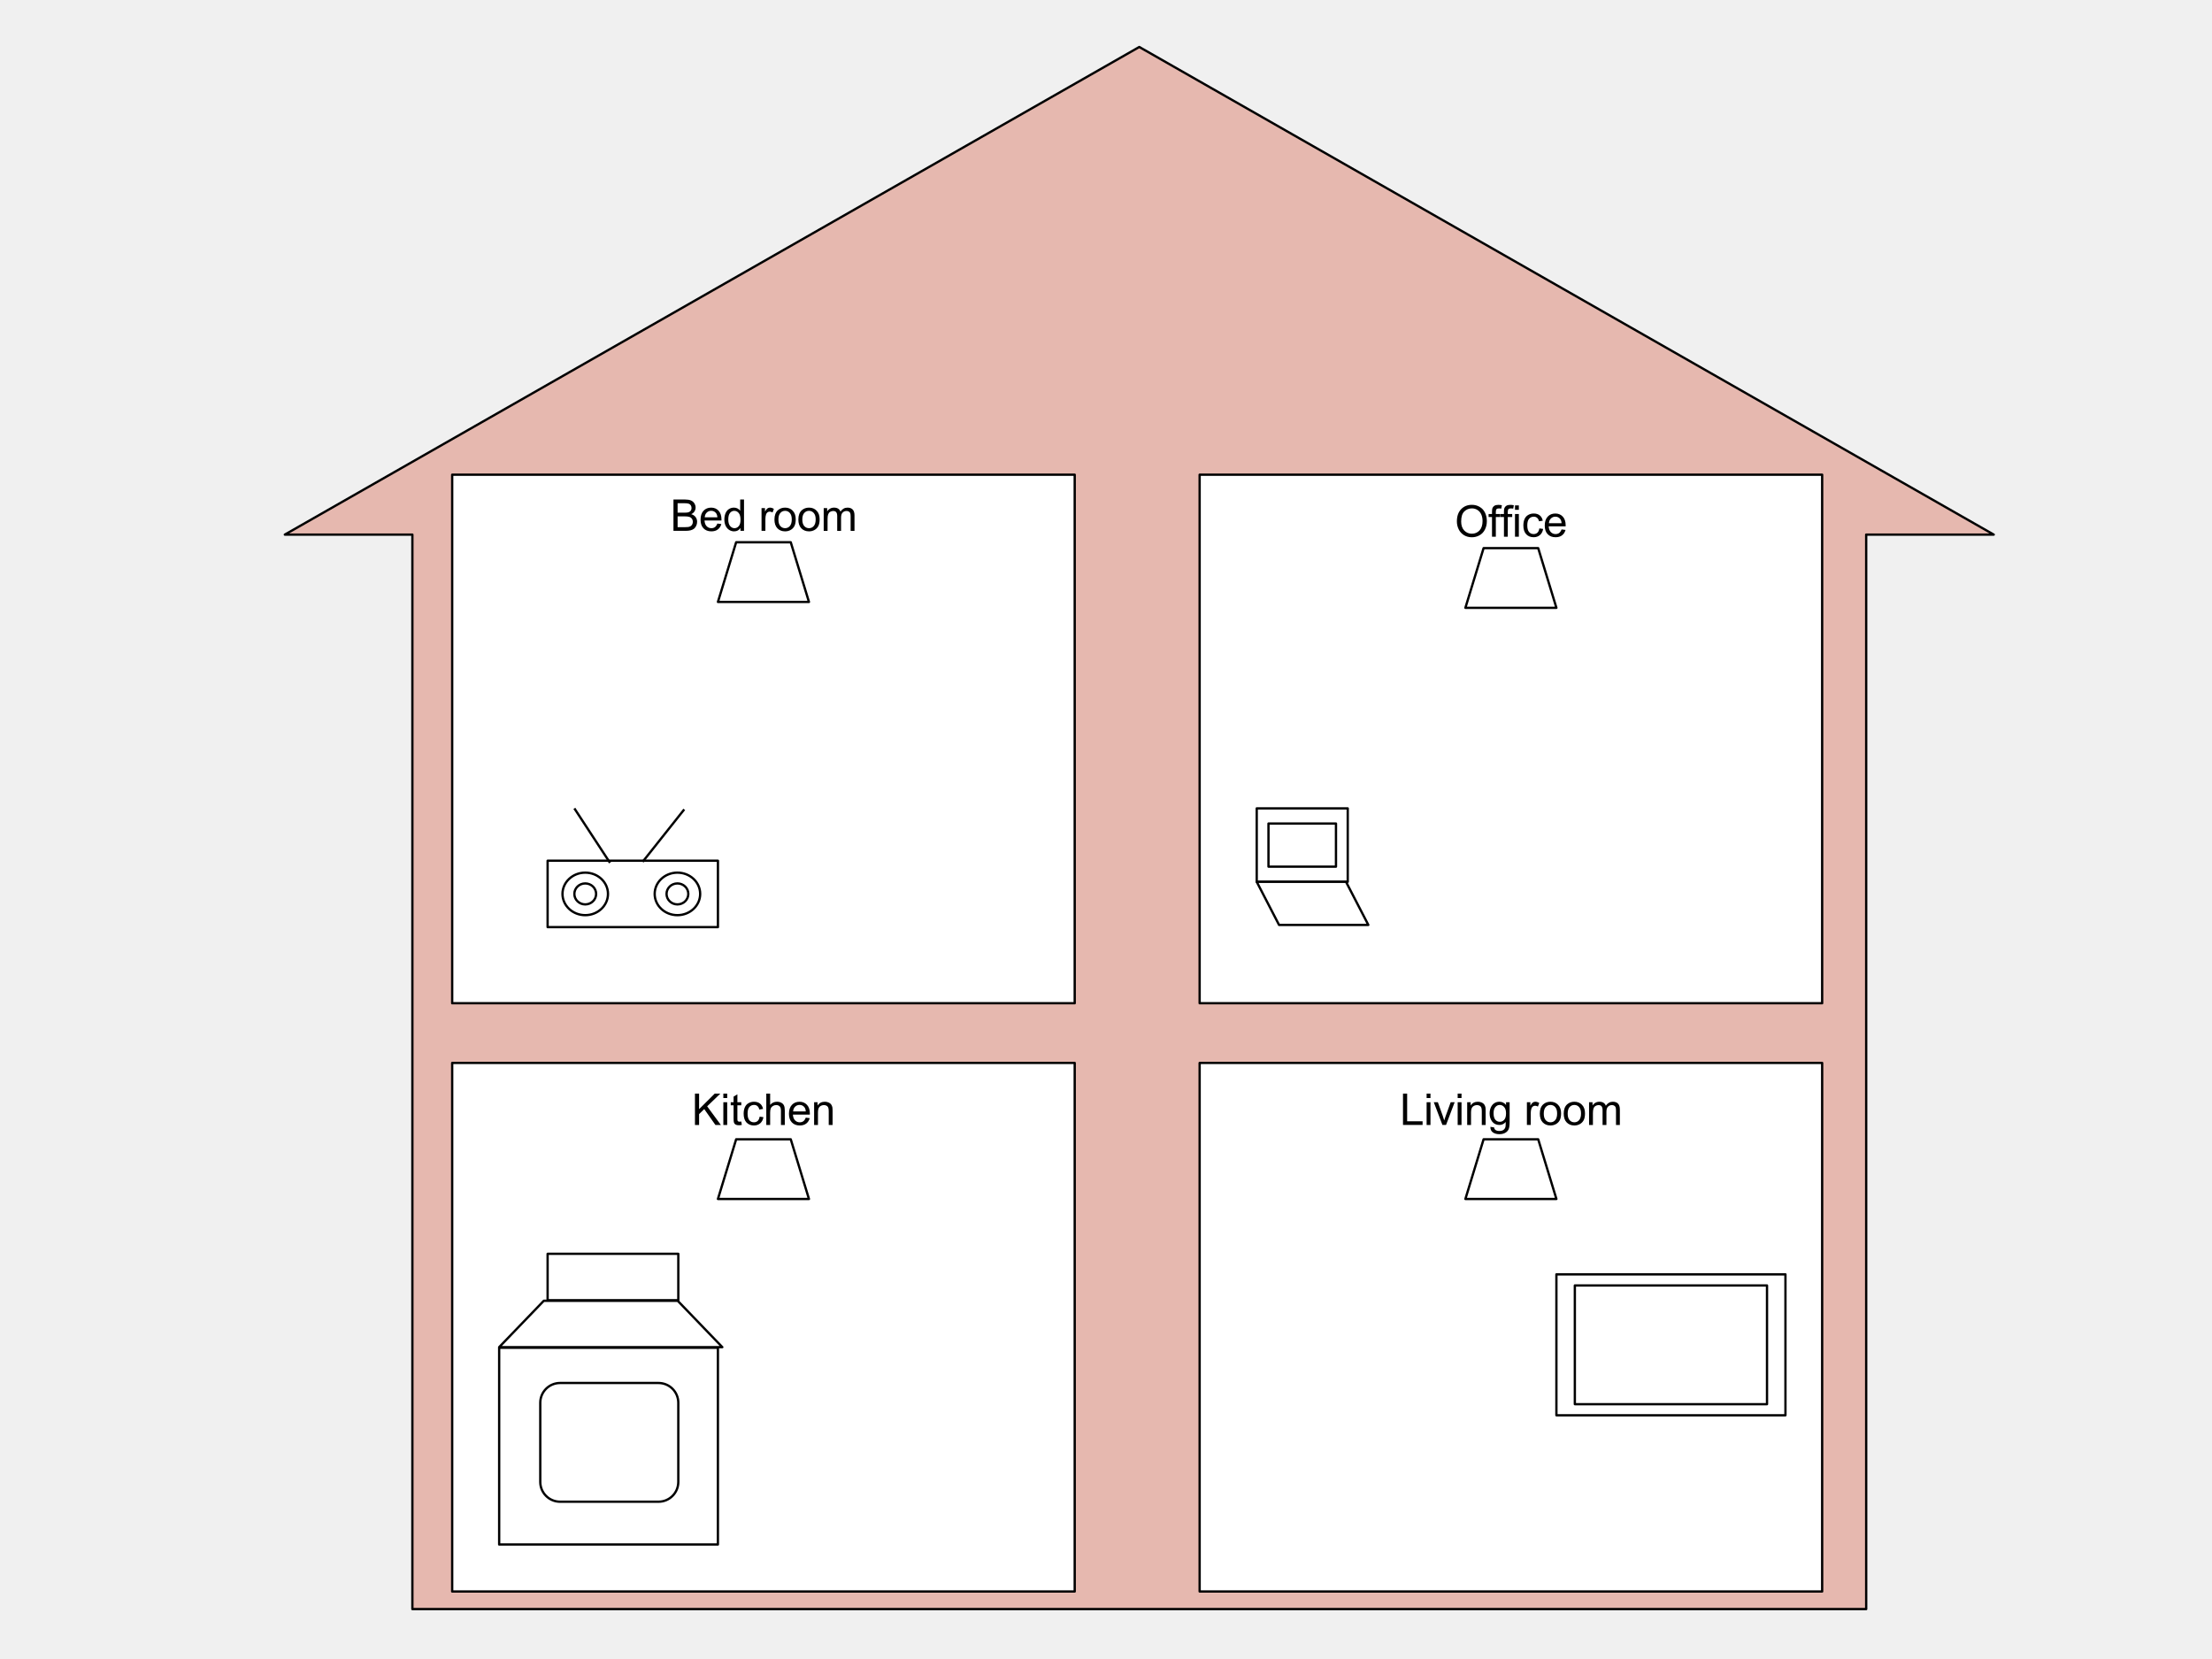
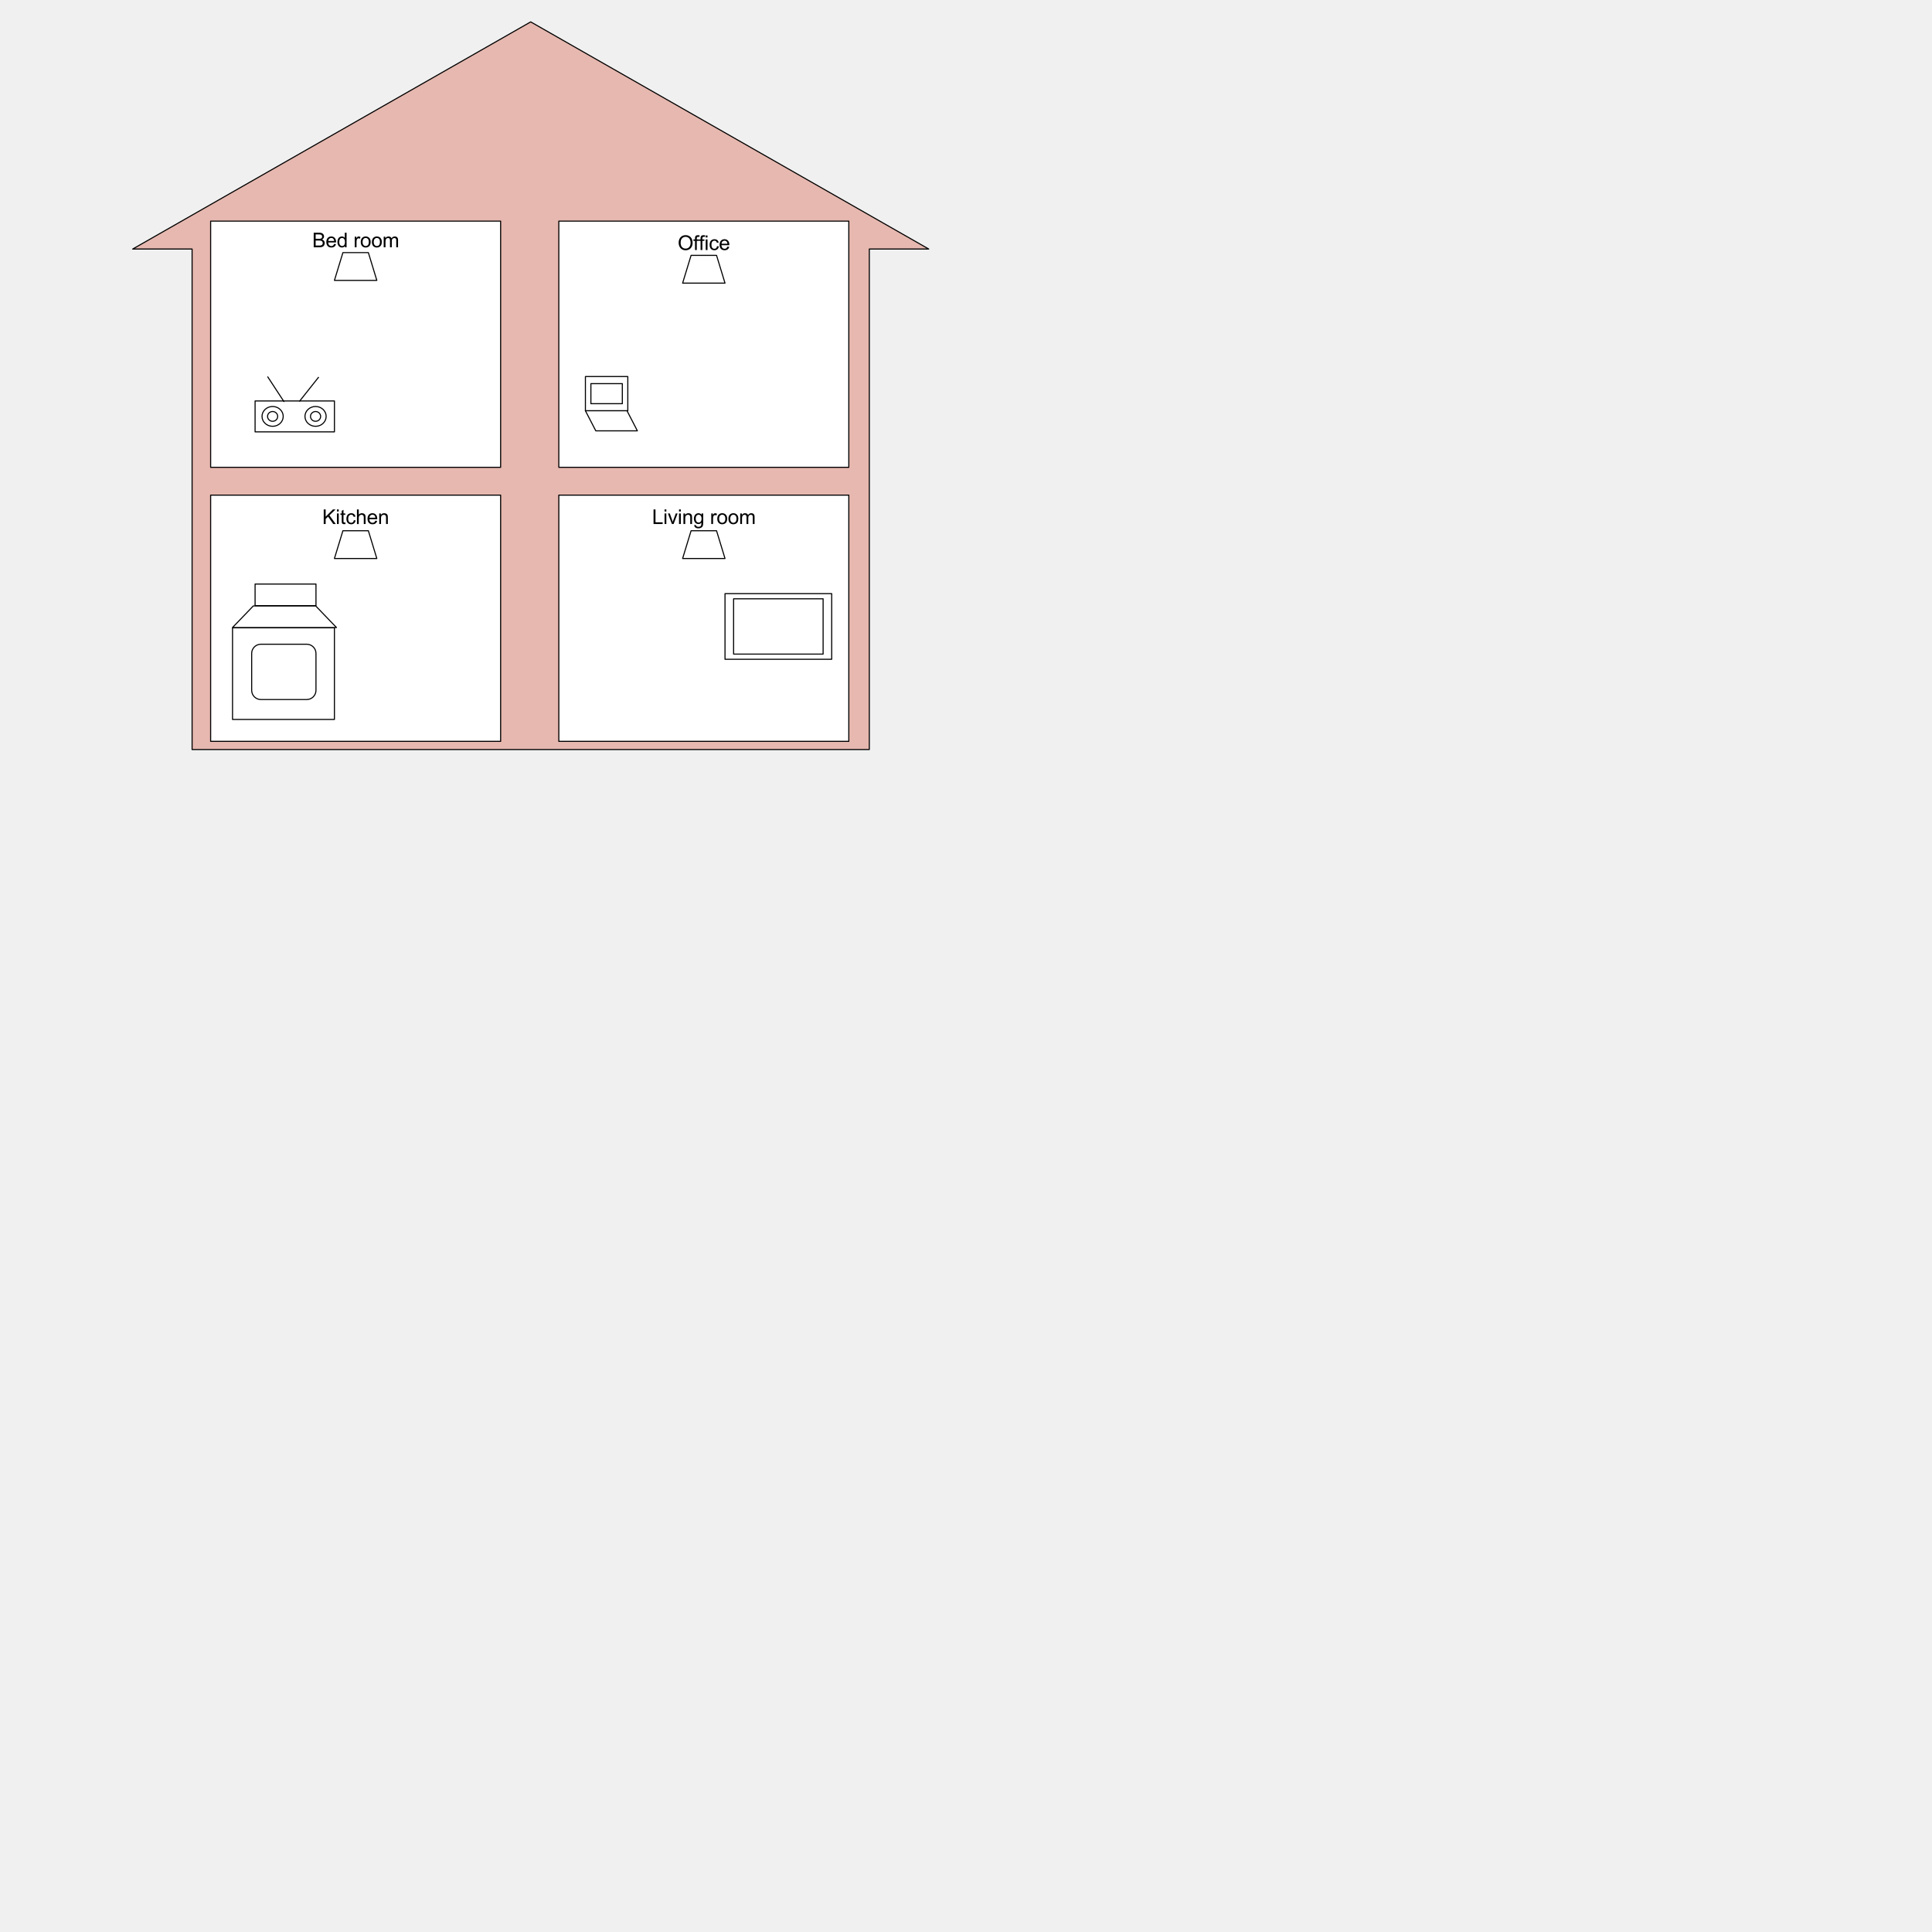
- <svg xmlns="http://www.w3.org/2000/svg" version="1.1" viewBox="0.0 0.0 960.0 720.0" fill="none" stroke="none" stroke-linecap="square" stroke-miterlimit="10">
+ <svg xmlns="http://www.w3.org/2000/svg" version="1.1" viewBox="0.0 0.0 1800.0 1800.0" fill="none" stroke="none" stroke-linecap="square" stroke-miterlimit="10">
  <clipPath id="p.0">
    <path d="m0 0l960.0 0l0 720.0l-960.0 0l0 -720.0z" clip-rule="nonzero">
		</path>
  </clipPath>
  <g clip-path="url(#p.0)">
    <path fill="#000000" fill-opacity="0.0" d="m0 0l960.0 0l0 720.0l-960.0 0z" fill-rule="evenodd">
		</path>
    <path fill="#e6b8af" d="m123.609 232.018l370.835 -211.63l370.835 211.63l-55.362 0l0 466.323l-630.946 0l0 -466.323z" fill-rule="evenodd">
		</path>
    <path stroke="#000000" stroke-width="1.0" stroke-linejoin="round" stroke-linecap="butt" d="m123.609 232.018l370.835 -211.63l370.835 211.63l-55.362 0l0 466.323l-630.946 0l0 -466.323z" fill-rule="evenodd">
		</path>
    <path fill="#ffffff" d="m196.247 461.31l270.173 0l0 229.386l-270.173 0z" fill-rule="evenodd">
		</path>
    <path stroke="#000000" stroke-width="1.0" stroke-linejoin="round" stroke-linecap="butt" d="m196.247 461.31l270.173 0l0 229.386l-270.173 0z" fill-rule="evenodd">
		</path>
    <path fill="#ffffff" d="m520.638 461.31l270.173 0l0 229.386l-270.173 0z" fill-rule="evenodd">
		</path>
    <path stroke="#000000" stroke-width="1.0" stroke-linejoin="round" stroke-linecap="butt" d="m520.638 461.31l270.173 0l0 229.386l-270.173 0z" fill-rule="evenodd">
		</path>
    <path fill="#ffffff" d="m196.247 206.018l270.173 0l0 229.386l-270.173 0z" fill-rule="evenodd">
		</path>
    <path stroke="#000000" stroke-width="1.0" stroke-linejoin="round" stroke-linecap="butt" d="m196.247 206.018l270.173 0l0 229.386l-270.173 0z" fill-rule="evenodd">
		</path>
    <path fill="#000000" fill-opacity="0.0" d="m264.436 203.467l133.795 0l0 31.874l-133.795 0z" fill-rule="evenodd">
		</path>
    <path fill="#000000" d="m292.282 230.387l0 -13.594l5.109 0q1.547 0 2.484 0.406q0.953 0.406 1.484 1.266q0.531 0.859 0.531 1.797q0 0.875 -0.469 1.656q-0.469 0.766 -1.438 1.234q1.234 0.359 1.891 1.234q0.672 0.875 0.672 2.062q0 0.953 -0.406 1.781q-0.391 0.812 -0.984 1.266q-0.594 0.438 -1.5 0.672q-0.891 0.219 -2.188 0.219l-5.188 0zm1.797 -7.891l2.938 0q1.203 0 1.719 -0.156q0.688 -0.203 1.031 -0.672q0.359 -0.469 0.359 -1.188q0 -0.672 -0.328 -1.188q-0.328 -0.516 -0.938 -0.703q-0.594 -0.203 -2.062 -0.203l-2.719 0l0 4.109zm0 6.281l3.391 0q0.875 0 1.219 -0.062q0.625 -0.109 1.047 -0.359q0.422 -0.266 0.688 -0.766q0.266 -0.5 0.266 -1.141q0 -0.766 -0.391 -1.328q-0.391 -0.562 -1.078 -0.781q-0.688 -0.234 -1.984 -0.234l-3.156 0l0 4.672zm17.256 -1.562l1.719 0.219q-0.406 1.5 -1.516 2.344q-1.094 0.828 -2.812 0.828q-2.156 0 -3.422 -1.328q-1.266 -1.328 -1.266 -3.734q0 -2.484 1.266 -3.859q1.281 -1.375 3.328 -1.375q1.984 0 3.234 1.344q1.25 1.344 1.25 3.797q0 0.141 -0.016 0.438l-7.344 0q0.094 1.625 0.922 2.484q0.828 0.859 2.062 0.859q0.906 0 1.547 -0.469q0.656 -0.484 1.047 -1.547zm-5.484 -2.703l5.5 0q-0.109 -1.234 -0.625 -1.859q-0.797 -0.969 -2.078 -0.969q-1.141 0 -1.938 0.781q-0.781 0.766 -0.859 2.047zm15.501 5.875l0 -1.25q-0.938 1.469 -2.75 1.469q-1.172 0 -2.172 -0.641q-0.984 -0.656 -1.531 -1.812q-0.531 -1.172 -0.531 -2.688q0 -1.469 0.484 -2.672q0.5 -1.203 1.469 -1.844q0.984 -0.641 2.203 -0.641q0.891 0 1.578 0.375q0.703 0.375 1.141 0.984l0 -4.875l1.656 0l0 13.594l-1.547 0zm-5.281 -4.922q0 1.891 0.797 2.828q0.812 0.938 1.891 0.938q1.094 0 1.859 -0.891q0.766 -0.891 0.766 -2.734q0 -2.016 -0.781 -2.953q-0.781 -0.953 -1.922 -0.953q-1.109 0 -1.859 0.906q-0.75 0.906 -0.75 2.859zm14.434 4.922l0 -9.859l1.5 0l0 1.5q0.578 -1.047 1.062 -1.375q0.484 -0.344 1.078 -0.344q0.844 0 1.719 0.547l-0.578 1.547q-0.609 -0.359 -1.234 -0.359q-0.547 0 -0.984 0.328q-0.422 0.328 -0.609 0.906q-0.281 0.891 -0.281 1.953l0 5.156l-1.672 0zm5.603 -4.922q0 -2.734 1.531 -4.062q1.266 -1.094 3.094 -1.094q2.031 0 3.312 1.344q1.297 1.328 1.297 3.672q0 1.906 -0.578 3.0q-0.562 1.078 -1.656 1.688q-1.078 0.594 -2.375 0.594q-2.062 0 -3.344 -1.328q-1.281 -1.328 -1.281 -3.812zm1.719 0q0 1.891 0.828 2.828q0.828 0.938 2.078 0.938q1.25 0 2.062 -0.938q0.828 -0.953 0.828 -2.891q0 -1.828 -0.828 -2.766q-0.828 -0.938 -2.062 -0.938q-1.25 0 -2.078 0.938q-0.828 0.938 -0.828 2.828zm8.657 0q0 -2.734 1.531 -4.062q1.266 -1.094 3.094 -1.094q2.031 0 3.312 1.344q1.297 1.328 1.297 3.672q0 1.906 -0.578 3.0q-0.562 1.078 -1.656 1.688q-1.078 0.594 -2.375 0.594q-2.062 0 -3.344 -1.328q-1.281 -1.328 -1.281 -3.812zm1.719 0q0 1.891 0.828 2.828q0.828 0.938 2.078 0.938q1.25 0 2.062 -0.938q0.828 -0.953 0.828 -2.891q0 -1.828 -0.828 -2.766q-0.828 -0.938 -2.062 -0.938q-1.25 0 -2.078 0.938q-0.828 0.938 -0.828 2.828zm9.282 4.922l0 -9.859l1.5 0l0 1.391q0.453 -0.719 1.219 -1.156q0.781 -0.453 1.766 -0.453q1.094 0 1.797 0.453q0.703 0.453 0.984 1.281q1.172 -1.734 3.047 -1.734q1.469 0 2.25 0.812q0.797 0.812 0.797 2.5l0 6.766l-1.672 0l0 -6.203q0 -1.0 -0.156 -1.438q-0.156 -0.453 -0.594 -0.719q-0.422 -0.266 -1.0 -0.266q-1.031 0 -1.719 0.688q-0.688 0.688 -0.688 2.219l0 5.719l-1.672 0l0 -6.406q0 -1.109 -0.406 -1.656q-0.406 -0.562 -1.344 -0.562q-0.703 0 -1.312 0.375q-0.594 0.359 -0.859 1.078q-0.266 0.719 -0.266 2.062l0 5.109l-1.672 0z" fill-rule="nonzero">
		</path>
    <path fill="#000000" fill-opacity="0.0" d="m257.428 461.31l147.811 0l0 26.772l-147.811 0z" fill-rule="evenodd">
		</path>
    <path fill="#000000" d="m301.61 488.23l0 -13.594l1.797 0l0 6.734l6.766 -6.734l2.438 0l-5.703 5.5l5.953 8.094l-2.375 0l-4.844 -6.891l-2.234 2.172l0 4.719l-1.797 0zm12.319 -11.688l0 -1.906l1.672 0l0 1.906l-1.672 0zm0 11.688l0 -9.859l1.672 0l0 9.859l-1.672 0zm7.785 -1.5l0.234 1.484q-0.703 0.141 -1.266 0.141q-0.906 0 -1.406 -0.281q-0.5 -0.297 -0.703 -0.75q-0.203 -0.469 -0.203 -1.984l0 -5.656l-1.234 0l0 -1.312l1.234 0l0 -2.438l1.656 -1.0l0 3.438l1.688 0l0 1.312l-1.688 0l0 5.75q0 0.719 0.078 0.922q0.094 0.203 0.297 0.328q0.203 0.125 0.578 0.125q0.266 0 0.734 -0.078zm7.965 -2.109l1.641 0.219q-0.266 1.688 -1.375 2.656q-1.109 0.953 -2.734 0.953q-2.016 0 -3.25 -1.312q-1.219 -1.328 -1.219 -3.797q0 -1.594 0.516 -2.781q0.531 -1.203 1.609 -1.797q1.094 -0.609 2.359 -0.609q1.609 0 2.625 0.812q1.016 0.812 1.312 2.312l-1.625 0.25q-0.234 -1.0 -0.828 -1.5q-0.594 -0.5 -1.422 -0.5q-1.266 0 -2.062 0.906q-0.781 0.906 -0.781 2.859q0 1.984 0.766 2.891q0.766 0.891 1.984 0.891q0.984 0 1.641 -0.594q0.656 -0.609 0.844 -1.859zm2.891 3.609l0 -13.594l1.672 0l0 4.875q1.172 -1.359 2.953 -1.359q1.094 0 1.891 0.438q0.812 0.422 1.156 1.188q0.359 0.766 0.359 2.203l0 6.25l-1.672 0l0 -6.25q0 -1.25 -0.547 -1.812q-0.547 -0.578 -1.531 -0.578q-0.75 0 -1.406 0.391q-0.641 0.375 -0.922 1.047q-0.281 0.656 -0.281 1.812l0 5.391l-1.672 0zm17.126 -3.172l1.719 0.219q-0.406 1.5 -1.516 2.344q-1.094 0.828 -2.812 0.828q-2.156 0 -3.422 -1.328q-1.266 -1.328 -1.266 -3.734q0 -2.484 1.266 -3.859q1.281 -1.375 3.328 -1.375q1.984 0 3.234 1.344q1.25 1.344 1.25 3.797q0 0.141 -0.016 0.438l-7.344 0q0.094 1.625 0.922 2.484q0.828 0.859 2.062 0.859q0.906 0 1.547 -0.469q0.656 -0.484 1.047 -1.547zm-5.484 -2.703l5.5 0q-0.109 -1.234 -0.625 -1.859q-0.797 -0.969 -2.078 -0.969q-1.141 0 -1.938 0.781q-0.781 0.766 -0.859 2.047zm9.11 5.875l0 -9.859l1.5 0l0 1.406q1.094 -1.625 3.141 -1.625q0.891 0 1.641 0.328q0.75 0.312 1.109 0.844q0.375 0.516 0.531 1.219q0.094 0.469 0.094 1.625l0 6.062l-1.672 0l0 -6.0q0 -1.016 -0.203 -1.516q-0.188 -0.516 -0.688 -0.812q-0.5 -0.297 -1.172 -0.297q-1.062 0 -1.844 0.672q-0.766 0.672 -0.766 2.578l0 5.375l-1.672 0z" fill-rule="nonzero">
		</path>
    <path fill="#000000" fill-opacity="0.0" d="m581.819 461.31l147.811 0l0 26.772l-147.811 0z" fill-rule="evenodd">
		</path>
    <path fill="#000000" d="m608.898 488.23l0 -13.594l1.797 0l0 11.984l6.703 0l0 1.609l-8.5 0zm10.251 -11.688l0 -1.906l1.672 0l0 1.906l-1.672 0zm0 11.688l0 -9.859l1.672 0l0 9.859l-1.672 0zm6.864 0l-3.75 -9.859l1.766 0l2.125 5.906q0.344 0.953 0.625 1.984q0.219 -0.781 0.625 -1.875l2.188 -6.016l1.719 0l-3.734 9.859l-1.562 0zm6.609 -11.688l0 -1.906l1.672 0l0 1.906l-1.672 0zm0 11.688l0 -9.859l1.672 0l0 9.859l-1.672 0zm4.129 0l0 -9.859l1.5 0l0 1.406q1.094 -1.625 3.141 -1.625q0.891 0 1.641 0.328q0.75 0.312 1.109 0.844q0.375 0.516 0.531 1.219q0.094 0.469 0.094 1.625l0 6.062l-1.672 0l0 -6.0q0 -1.016 -0.203 -1.516q-0.188 -0.516 -0.688 -0.812q-0.5 -0.297 -1.172 -0.297q-1.062 0 -1.844 0.672q-0.766 0.672 -0.766 2.578l0 5.375l-1.672 0zm10.079 0.812l1.609 0.25q0.109 0.75 0.578 1.094q0.609 0.453 1.688 0.453q1.172 0 1.797 -0.469q0.625 -0.453 0.859 -1.281q0.125 -0.516 0.109 -2.156q-1.094 1.297 -2.719 1.297q-2.031 0 -3.156 -1.469q-1.109 -1.469 -1.109 -3.516q0 -1.406 0.516 -2.594q0.516 -1.203 1.484 -1.844q0.969 -0.656 2.266 -0.656q1.75 0 2.875 1.406l0 -1.188l1.547 0l0 8.516q0 2.312 -0.469 3.266q-0.469 0.969 -1.484 1.516q-1.016 0.562 -2.5 0.562q-1.766 0 -2.859 -0.797q-1.078 -0.797 -1.031 -2.391zm1.375 -5.922q0 1.953 0.766 2.844q0.781 0.891 1.938 0.891q1.141 0 1.922 -0.891q0.781 -0.891 0.781 -2.781q0 -1.812 -0.812 -2.719q-0.797 -0.922 -1.922 -0.922q-1.109 0 -1.891 0.906q-0.781 0.891 -0.781 2.672zm14.465 5.109l0 -9.859l1.5 0l0 1.5q0.578 -1.047 1.062 -1.375q0.484 -0.344 1.078 -0.344q0.844 0 1.719 0.547l-0.578 1.547q-0.609 -0.359 -1.234 -0.359q-0.547 0 -0.984 0.328q-0.422 0.328 -0.609 0.906q-0.281 0.891 -0.281 1.953l0 5.156l-1.672 0zm5.603 -4.922q0 -2.734 1.531 -4.062q1.266 -1.094 3.094 -1.094q2.031 0 3.312 1.344q1.297 1.328 1.297 3.672q0 1.906 -0.578 3.0q-0.562 1.078 -1.656 1.688q-1.078 0.594 -2.375 0.594q-2.062 0 -3.344 -1.328q-1.281 -1.328 -1.281 -3.812zm1.719 0q0 1.891 0.828 2.828q0.828 0.938 2.078 0.938q1.25 0 2.062 -0.938q0.828 -0.953 0.828 -2.891q0 -1.828 -0.828 -2.766q-0.828 -0.938 -2.062 -0.938q-1.25 0 -2.078 0.938q-0.828 0.938 -0.828 2.828zm8.657 0q0 -2.734 1.531 -4.062q1.266 -1.094 3.094 -1.094q2.031 0 3.312 1.344q1.297 1.328 1.297 3.672q0 1.906 -0.578 3.0q-0.562 1.078 -1.656 1.688q-1.078 0.594 -2.375 0.594q-2.062 0 -3.344 -1.328q-1.281 -1.328 -1.281 -3.812zm1.719 0q0 1.891 0.828 2.828q0.828 0.938 2.078 0.938q1.25 0 2.062 -0.938q0.828 -0.953 0.828 -2.891q0 -1.828 -0.828 -2.766q-0.828 -0.938 -2.062 -0.938q-1.25 0 -2.078 0.938q-0.828 0.938 -0.828 2.828zm9.282 4.922l0 -9.859l1.5 0l0 1.391q0.453 -0.719 1.219 -1.156q0.781 -0.453 1.766 -0.453q1.094 0 1.797 0.453q0.703 0.453 0.984 1.281q1.172 -1.734 3.047 -1.734q1.469 0 2.25 0.812q0.797 0.812 0.797 2.5l0 6.766l-1.672 0l0 -6.203q0 -1.0 -0.156 -1.438q-0.156 -0.453 -0.594 -0.719q-0.422 -0.266 -1.0 -0.266q-1.031 0 -1.719 0.688q-0.688 0.688 -0.688 2.219l0 5.719l-1.672 0l0 -6.406q0 -1.109 -0.406 -1.656q-0.406 -0.562 -1.344 -0.562q-0.703 0 -1.312 0.375q-0.594 0.359 -0.859 1.078q-0.266 0.719 -0.266 2.062l0 5.109l-1.672 0z" fill-rule="nonzero">
		</path>
-     <path class="light" fill="#ffffff" d="m351.084 261.239l-39.501 0l7.9 -25.898l23.701 0z" fill-rule="evenodd">
+     <path class="bedroom lights" fill="#ffffff" d="m351.084 261.239l-39.501 0l7.9 -25.898l23.701 0z" fill-rule="evenodd">
		</path>
    <path stroke="#000000" stroke-width="1.0" stroke-linejoin="round" stroke-linecap="butt" d="m351.084 261.239l-39.501 0l7.9 -25.898l23.701 0z" fill-rule="evenodd">
		</path>
-     <path class="light" fill="#ffffff" d="m351.084 520.352l-39.501 0l7.9 -25.898l23.701 0z" fill-rule="evenodd">
+     <path class="kitchen lights" fill="#ffffff" d="m351.084 520.352l-39.501 0l7.9 -25.898l23.701 0z" fill-rule="evenodd">
		</path>
    <path stroke="#000000" stroke-width="1.0" stroke-linejoin="round" stroke-linecap="butt" d="m351.084 520.352l-39.501 0l7.9 -25.898l23.701 0z" fill-rule="evenodd">
		</path>
-     <path class="light" fill="#ffffff" d="m675.475 520.352l-39.501 0l7.9 -25.898l23.701 0z" fill-rule="evenodd">
+     <path class="livingroom lights" fill="#ffffff" d="m675.475 520.352l-39.501 0l7.9 -25.898l23.701 0z" fill-rule="evenodd">
		</path>
    <path stroke="#000000" stroke-width="1.0" stroke-linejoin="round" stroke-linecap="butt" d="m675.475 520.352l-39.501 0l7.9 -25.898l23.701 0z" fill-rule="evenodd">
		</path>
    <path fill="#ffffff" d="m520.636 206.018l270.173 0l0 229.386l-270.173 0z" fill-rule="evenodd">
		</path>
    <path stroke="#000000" stroke-width="1.0" stroke-linejoin="round" stroke-linecap="butt" d="m520.636 206.018l270.173 0l0 229.386l-270.173 0z" fill-rule="evenodd">
		</path>
    <path fill="#ffffff" d="m675.475 553.063l99.402 0l0 61.165l-99.402 0z" fill-rule="evenodd">
		</path>
    <path stroke="#000000" stroke-width="1.0" stroke-linejoin="round" stroke-linecap="butt" d="m675.475 553.063l99.402 0l0 61.165l-99.402 0z" fill-rule="evenodd">
		</path>
-     <path fill="#ffffff" d="m683.475 557.882l83.402 0l0 51.528l-83.402 0z" fill-rule="evenodd">
+     <path class="livingroom tv" fill="#ffffff" d="m683.475 557.882l83.402 0l0 51.528l-83.402 0z" fill-rule="evenodd">
		</path>
    <path stroke="#000000" stroke-width="1.0" stroke-linejoin="round" stroke-linecap="butt" d="m683.475 557.882l83.402 0l0 51.528l-83.402 0z" fill-rule="evenodd">
		</path>
    <path fill="#ffffff" d="m545.415 350.829l39.496 0l0 31.874l-39.496 0z" fill-rule="evenodd">
		</path>
    <path stroke="#000000" stroke-width="1.0" stroke-linejoin="round" stroke-linecap="butt" d="m545.415 350.829l39.496 0l0 31.874l-39.496 0z" fill-rule="evenodd">
		</path>
    <path fill="#ffffff" d="m593.848 401.415l-9.687 -18.711l-38.746 0l9.687 18.711z" fill-rule="evenodd">
		</path>
    <path stroke="#000000" stroke-width="1.0" stroke-linejoin="round" stroke-linecap="butt" d="m593.848 401.415l-9.687 -18.711l-38.746 0l9.687 18.711z" fill-rule="evenodd">
		</path>
-     <path fill="#ffffff" d="m550.517 357.412l29.291 0l0 18.709l-29.291 0z" fill-rule="evenodd">
+     <path class="office computer" fill="#ffffff" d="m550.517 357.412l29.291 0l0 18.709l-29.291 0z" fill-rule="evenodd">
		</path>
    <path stroke="#000000" stroke-width="1.0" stroke-linejoin="round" stroke-linecap="butt" d="m550.517 357.412l29.291 0l0 18.709l-29.291 0z" fill-rule="evenodd">
		</path>
    <path fill="#ffffff" d="m237.661 373.552l73.921 0l0 28.819l-73.921 0z" fill-rule="evenodd">
		</path>
    <path stroke="#000000" stroke-width="1.0" stroke-linejoin="round" stroke-linecap="butt" d="m237.661 373.552l73.921 0l0 28.819l-73.921 0z" fill-rule="evenodd">
		</path>
    <path fill="#ffffff" d="m244.118 387.949l0 0c0 -5.097 4.421 -9.228 9.874 -9.228l0 0c5.453 0 9.874 4.132 9.874 9.228l0 0c0 5.097 -4.421 9.228 -9.874 9.228l0 0c-5.453 0 -9.874 -4.132 -9.874 -9.228z" fill-rule="evenodd">
		</path>
    <path stroke="#000000" stroke-width="1.0" stroke-linejoin="round" stroke-linecap="butt" d="m244.118 387.949l0 0c0 -5.097 4.421 -9.228 9.874 -9.228l0 0c5.453 0 9.874 4.132 9.874 9.228l0 0c0 5.097 -4.421 9.228 -9.874 9.228l0 0c-5.453 0 -9.874 -4.132 -9.874 -9.228z" fill-rule="evenodd">
		</path>
    <path fill="#ffffff" d="m249.268 387.956l0 0c0 -2.514 2.115 -4.551 4.724 -4.551l0 0c1.253 0 2.455 0.479 3.341 1.333c0.886 0.854 1.384 2.011 1.384 3.218l0 0c0 2.514 -2.115 4.551 -4.724 4.551l0 0c-2.609 0 -4.724 -2.038 -4.724 -4.551z" fill-rule="evenodd">
		</path>
-     <path stroke="#000000" stroke-width="1.0" stroke-linejoin="round" stroke-linecap="butt" d="m249.268 387.956l0 0c0 -2.514 2.115 -4.551 4.724 -4.551l0 0c1.253 0 2.455 0.479 3.341 1.333c0.886 0.854 1.384 2.011 1.384 3.218l0 0c0 2.514 -2.115 4.551 -4.724 4.551l0 0c-2.609 0 -4.724 -2.038 -4.724 -4.551z" fill-rule="evenodd">
+     <path class="bedroom radio" stroke="#000000" stroke-width="1.0" stroke-linejoin="round" stroke-linecap="butt" d="m249.268 387.956l0 0c0 -2.514 2.115 -4.551 4.724 -4.551l0 0c1.253 0 2.455 0.479 3.341 1.333c0.886 0.854 1.384 2.011 1.384 3.218l0 0c0 2.514 -2.115 4.551 -4.724 4.551l0 0c-2.609 0 -4.724 -2.038 -4.724 -4.551z" fill-rule="evenodd">
		</path>
    <path fill="#ffffff" d="m284.125 387.949l0 0c0 -5.097 4.421 -9.228 9.874 -9.228l0 0c5.453 0 9.874 4.132 9.874 9.228l0 0c0 5.097 -4.421 9.228 -9.874 9.228l0 0c-5.453 0 -9.874 -4.132 -9.874 -9.228z" fill-rule="evenodd">
		</path>
    <path stroke="#000000" stroke-width="1.0" stroke-linejoin="round" stroke-linecap="butt" d="m284.125 387.949l0 0c0 -5.097 4.421 -9.228 9.874 -9.228l0 0c5.453 0 9.874 4.132 9.874 9.228l0 0c0 5.097 -4.421 9.228 -9.874 9.228l0 0c-5.453 0 -9.874 -4.132 -9.874 -9.228z" fill-rule="evenodd">
		</path>
    <path fill="#ffffff" d="m289.275 387.956l0 0c0 -2.514 2.115 -4.551 4.724 -4.551l0 0c1.253 0 2.455 0.479 3.341 1.333c0.886 0.854 1.384 2.011 1.384 3.218l0 0c0 2.514 -2.115 4.551 -4.724 4.551l0 0c-2.609 0 -4.724 -2.038 -4.724 -4.551z" fill-rule="evenodd">
		</path>
-     <path stroke="#000000" stroke-width="1.0" stroke-linejoin="round" stroke-linecap="butt" d="m289.275 387.956l0 0c0 -2.514 2.115 -4.551 4.724 -4.551l0 0c1.253 0 2.455 0.479 3.341 1.333c0.886 0.854 1.384 2.011 1.384 3.218l0 0c0 2.514 -2.115 4.551 -4.724 4.551l0 0c-2.609 0 -4.724 -2.038 -4.724 -4.551z" fill-rule="evenodd">
+     <path class="bedroom radio" stroke="#000000" stroke-width="1.0" stroke-linejoin="round" stroke-linecap="butt" d="m289.275 387.956l0 0c0 -2.514 2.115 -4.551 4.724 -4.551l0 0c1.253 0 2.455 0.479 3.341 1.333c0.886 0.854 1.384 2.011 1.384 3.218l0 0c0 2.514 -2.115 4.551 -4.724 4.551l0 0c-2.609 0 -4.724 -2.038 -4.724 -4.551z" fill-rule="evenodd">
		</path>
    <path fill="#000000" fill-opacity="0.0" d="m249.268 350.829l15.465 23.622" fill-rule="evenodd">
		</path>
    <path stroke="#000000" stroke-width="1.0" stroke-linejoin="round" stroke-linecap="butt" d="m249.268 350.829l15.465 23.622" fill-rule="evenodd">
		</path>
    <path fill="#000000" fill-opacity="0.0" d="m278.909 374.017l18.047 -22.74" fill-rule="evenodd">
		</path>
    <path stroke="#000000" stroke-width="1.0" stroke-linejoin="round" stroke-linecap="butt" d="m278.909 374.017l18.047 -22.74" fill-rule="evenodd">
		</path>
    <path fill="#000000" fill-opacity="0.0" d="m588.827 206.018l133.795 0l0 31.874l-133.795 0z" fill-rule="evenodd">
		</path>
    <path fill="#000000" d="m632.283 226.313q0 -3.391 1.812 -5.297q1.828 -1.922 4.703 -1.922q1.875 0 3.391 0.906q1.516 0.891 2.297 2.5q0.797 1.609 0.797 3.656q0 2.062 -0.844 3.703q-0.828 1.625 -2.359 2.469q-1.531 0.844 -3.297 0.844q-1.922 0 -3.438 -0.922q-1.5 -0.938 -2.281 -2.531q-0.781 -1.609 -0.781 -3.406zm1.859 0.031q0 2.453 1.312 3.875q1.328 1.406 3.312 1.406q2.031 0 3.344 -1.422q1.312 -1.438 1.312 -4.062q0 -1.656 -0.562 -2.891q-0.547 -1.234 -1.641 -1.922q-1.078 -0.688 -2.422 -0.688q-1.906 0 -3.281 1.312q-1.375 1.312 -1.375 4.391zm13.386 6.594l0 -8.547l-1.484 0l0 -1.312l1.484 0l0 -1.047q0 -0.984 0.172 -1.469q0.234 -0.656 0.844 -1.047q0.609 -0.406 1.703 -0.406q0.703 0 1.562 0.156l-0.25 1.469q-0.516 -0.094 -0.984 -0.094q-0.766 0 -1.078 0.328q-0.312 0.312 -0.312 1.203l0 0.906l1.922 0l0 1.312l-1.922 0l0 8.547l-1.656 0zm5.183 0l0 -8.547l-1.484 0l0 -1.312l1.484 0l0 -1.047q0 -0.984 0.172 -1.469q0.234 -0.656 0.844 -1.047q0.609 -0.406 1.703 -0.406q0.703 0 1.562 0.156l-0.25 1.469q-0.516 -0.094 -0.984 -0.094q-0.766 0 -1.078 0.328q-0.312 0.312 -0.312 1.203l0 0.906l1.922 0l0 1.312l-1.922 0l0 8.547l-1.656 0zm4.793 -11.688l0 -1.906l1.672 0l0 1.906l-1.672 0zm0 11.688l0 -9.859l1.672 0l0 9.859l-1.672 0zm10.567 -3.609l1.641 0.219q-0.266 1.688 -1.375 2.656q-1.109 0.953 -2.734 0.953q-2.016 0 -3.25 -1.312q-1.219 -1.328 -1.219 -3.797q0 -1.594 0.516 -2.781q0.531 -1.203 1.609 -1.797q1.094 -0.609 2.359 -0.609q1.609 0 2.625 0.812q1.016 0.812 1.312 2.312l-1.625 0.25q-0.234 -1.0 -0.828 -1.5q-0.594 -0.5 -1.422 -0.5q-1.266 0 -2.062 0.906q-0.781 0.906 -0.781 2.859q0 1.984 0.766 2.891q0.766 0.891 1.984 0.891q0.984 0 1.641 -0.594q0.656 -0.609 0.844 -1.859zm9.641 0.438l1.719 0.219q-0.406 1.5 -1.516 2.344q-1.094 0.828 -2.812 0.828q-2.156 0 -3.422 -1.328q-1.266 -1.328 -1.266 -3.734q0 -2.484 1.266 -3.859q1.281 -1.375 3.328 -1.375q1.984 0 3.234 1.344q1.25 1.344 1.25 3.797q0 0.141 -0.016 0.438l-7.344 0q0.094 1.625 0.922 2.484q0.828 0.859 2.062 0.859q0.906 0 1.547 -0.469q0.656 -0.484 1.047 -1.547zm-5.484 -2.703l5.5 0q-0.109 -1.234 -0.625 -1.859q-0.797 -0.969 -2.078 -0.969q-1.141 0 -1.938 0.781q-0.781 0.766 -0.859 2.047z" fill-rule="nonzero">
		</path>
-     <path class="light" fill="#ffffff" d="m675.475 263.79l-39.501 0l7.9 -25.898l23.701 0z" fill-rule="evenodd">
+     <path class="office lights" fill="#ffffff" d="m675.475 263.79l-39.501 0l7.9 -25.898l23.701 0z" fill-rule="evenodd">
		</path>
    <path stroke="#000000" stroke-width="1.0" stroke-linejoin="round" stroke-linecap="butt" d="m675.475 263.79l-39.501 0l7.9 -25.898l23.701 0z" fill-rule="evenodd">
		</path>
    <path fill="#ffffff" d="m216.638 584.921l94.929 0l0 85.386l-94.929 0z" fill-rule="evenodd">
		</path>
    <path stroke="#000000" stroke-width="1.0" stroke-linejoin="round" stroke-linecap="butt" d="m216.638 584.921l94.929 0l0 85.386l-94.929 0z" fill-rule="evenodd">
		</path>
    <path fill="#ffffff" d="m313.486 584.654l-96.848 0l19.37 -20.123l58.109 0z" fill-rule="evenodd">
		</path>
    <path stroke="#000000" stroke-width="1.0" stroke-linejoin="round" stroke-linecap="butt" d="m313.486 584.654l-96.848 0l19.37 -20.123l58.109 0z" fill-rule="evenodd">
		</path>
    <path fill="#ffffff" d="m237.661 544.152l56.724 0l0 20.126l-56.724 0z" fill-rule="evenodd">
		</path>
    <path stroke="#000000" stroke-width="1.0" stroke-linejoin="round" stroke-linecap="butt" d="m237.661 544.152l56.724 0l0 20.126l-56.724 0z" fill-rule="evenodd">
		</path>
    <path fill="#ffffff" d="m234.478 608.801l0 0c0 -4.743 3.845 -8.588 8.588 -8.588l42.729 0c2.278 0 4.462 0.905 6.073 2.515c1.611 1.611 2.515 3.795 2.515 6.073l0 34.351c0 4.743 -3.845 8.588 -8.588 8.588l-42.729 0c-4.743 0 -8.588 -3.845 -8.588 -8.588z" fill-rule="evenodd">
		</path>
-     <path stroke="#000000" stroke-width="1.0" stroke-linejoin="round" stroke-linecap="butt" d="m234.478 608.801l0 0c0 -4.743 3.845 -8.588 8.588 -8.588l42.729 0c2.278 0 4.462 0.905 6.073 2.515c1.611 1.611 2.515 3.795 2.515 6.073l0 34.351c0 4.743 -3.845 8.588 -8.588 8.588l-42.729 0c-4.743 0 -8.588 -3.845 -8.588 -8.588z" fill-rule="evenodd">
+     <path class="kitchen oven" stroke="#000000" stroke-width="1.0" stroke-linejoin="round" stroke-linecap="butt" d="m234.478 608.801l0 0c0 -4.743 3.845 -8.588 8.588 -8.588l42.729 0c2.278 0 4.462 0.905 6.073 2.515c1.611 1.611 2.515 3.795 2.515 6.073l0 34.351c0 4.743 -3.845 8.588 -8.588 8.588l-42.729 0c-4.743 0 -8.588 -3.845 -8.588 -8.588z" fill-rule="evenodd">
		</path>
  </g>
</svg>
